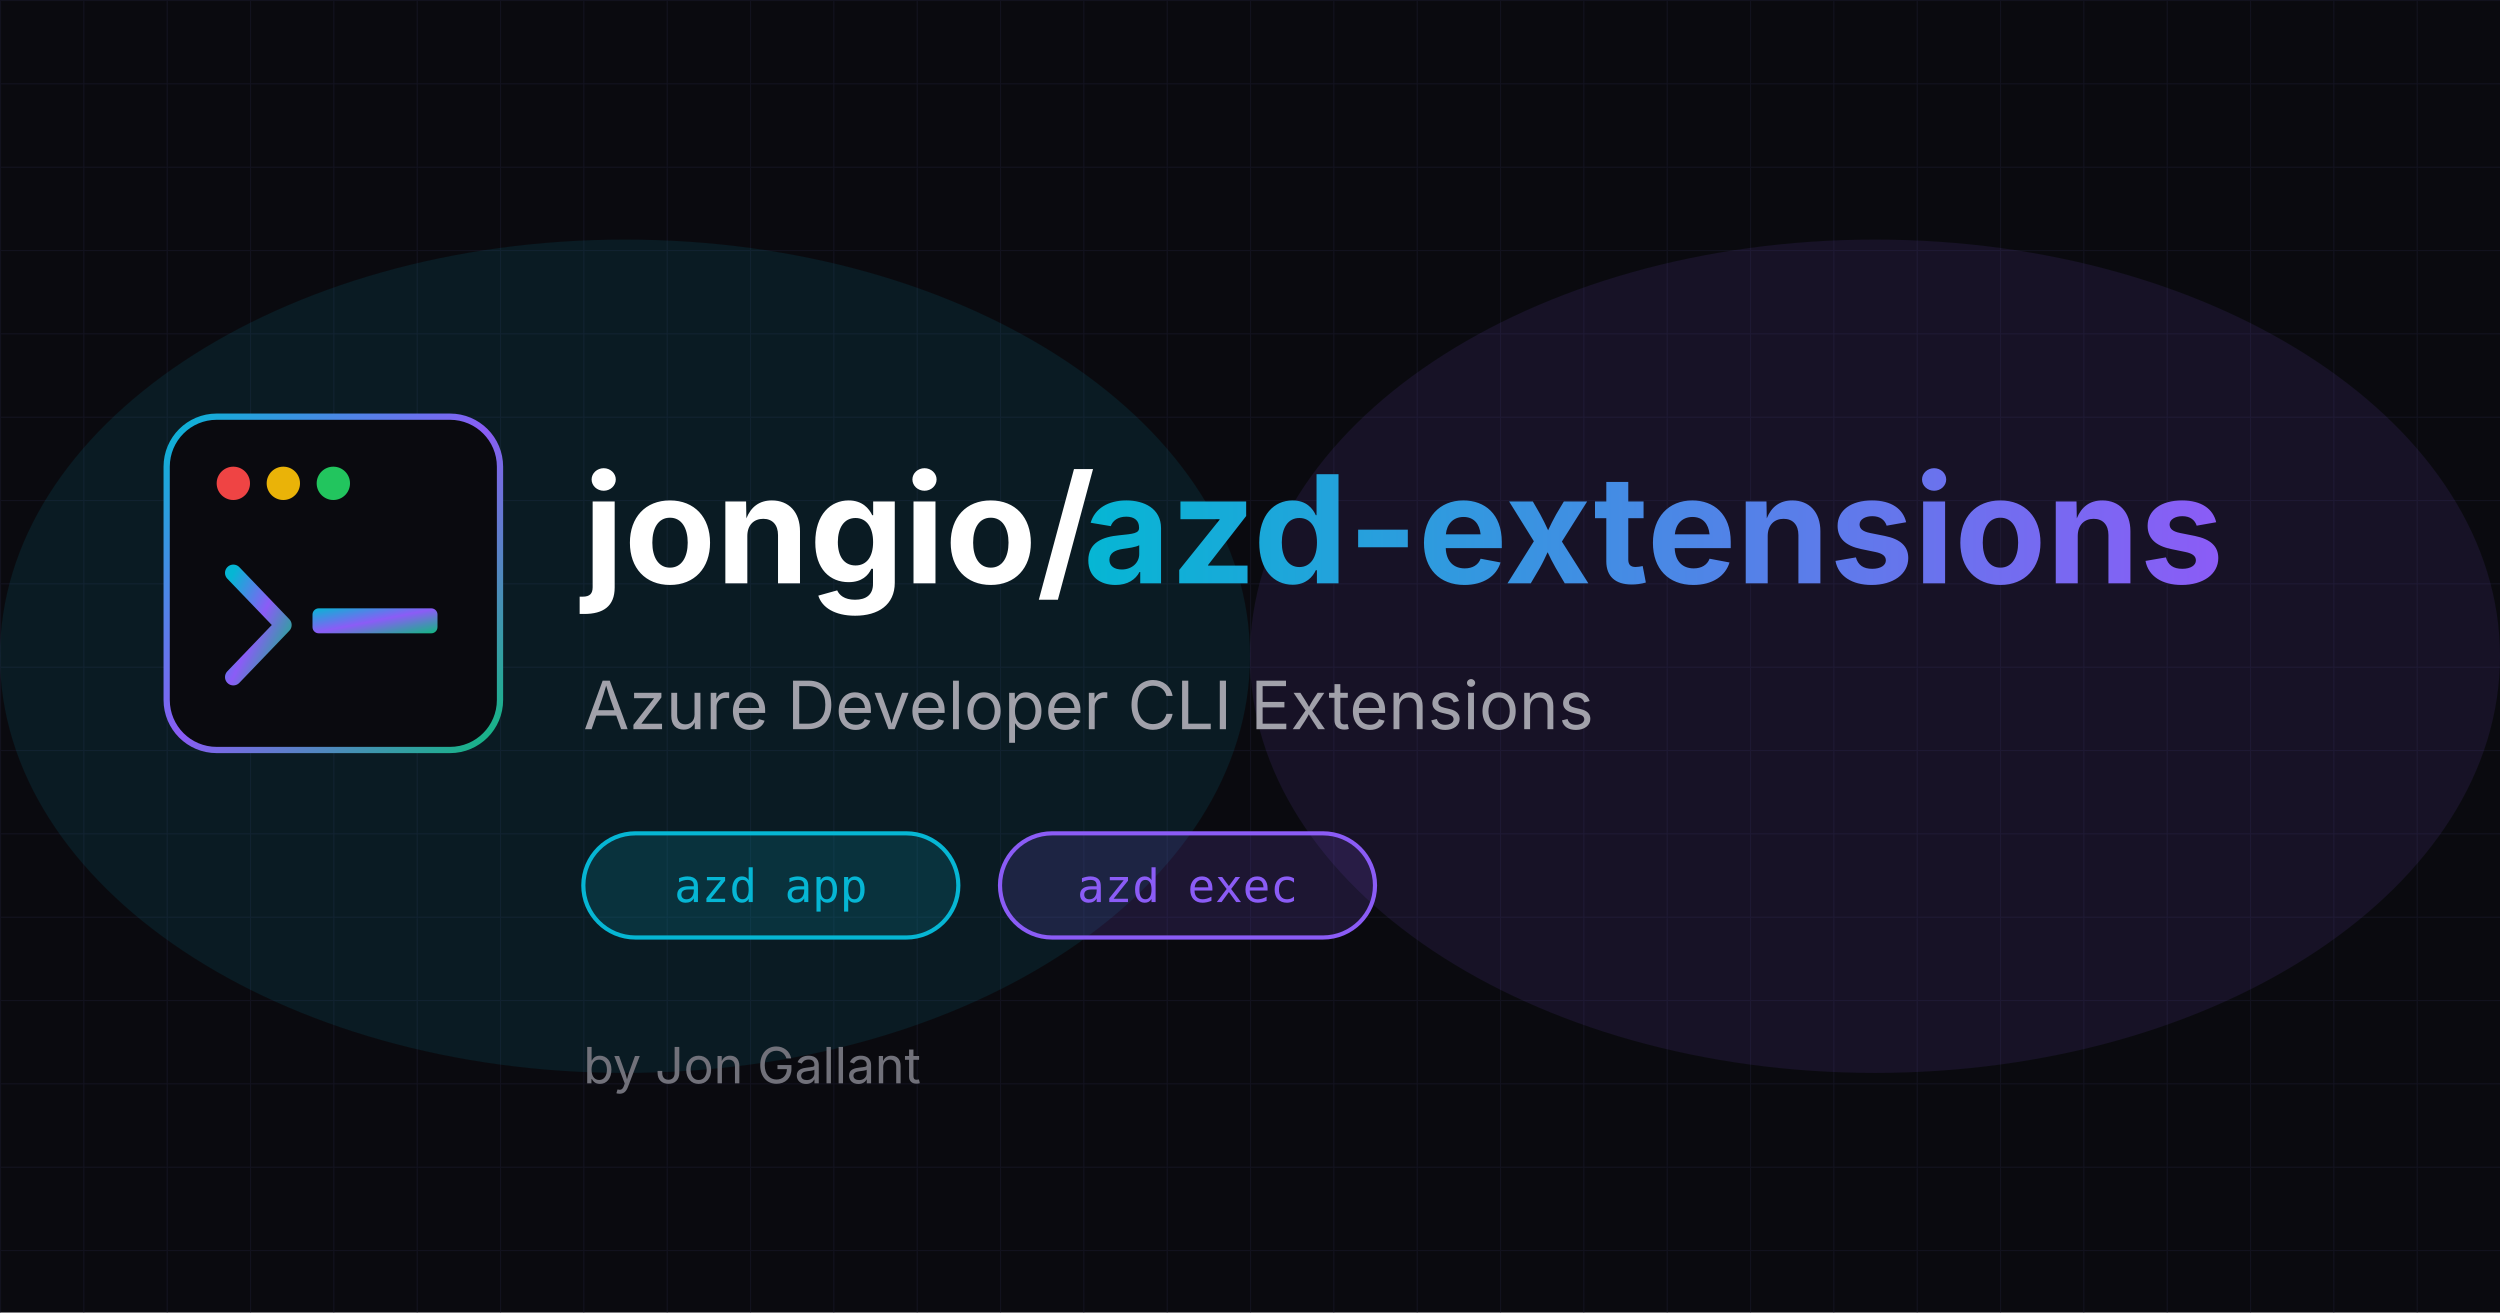
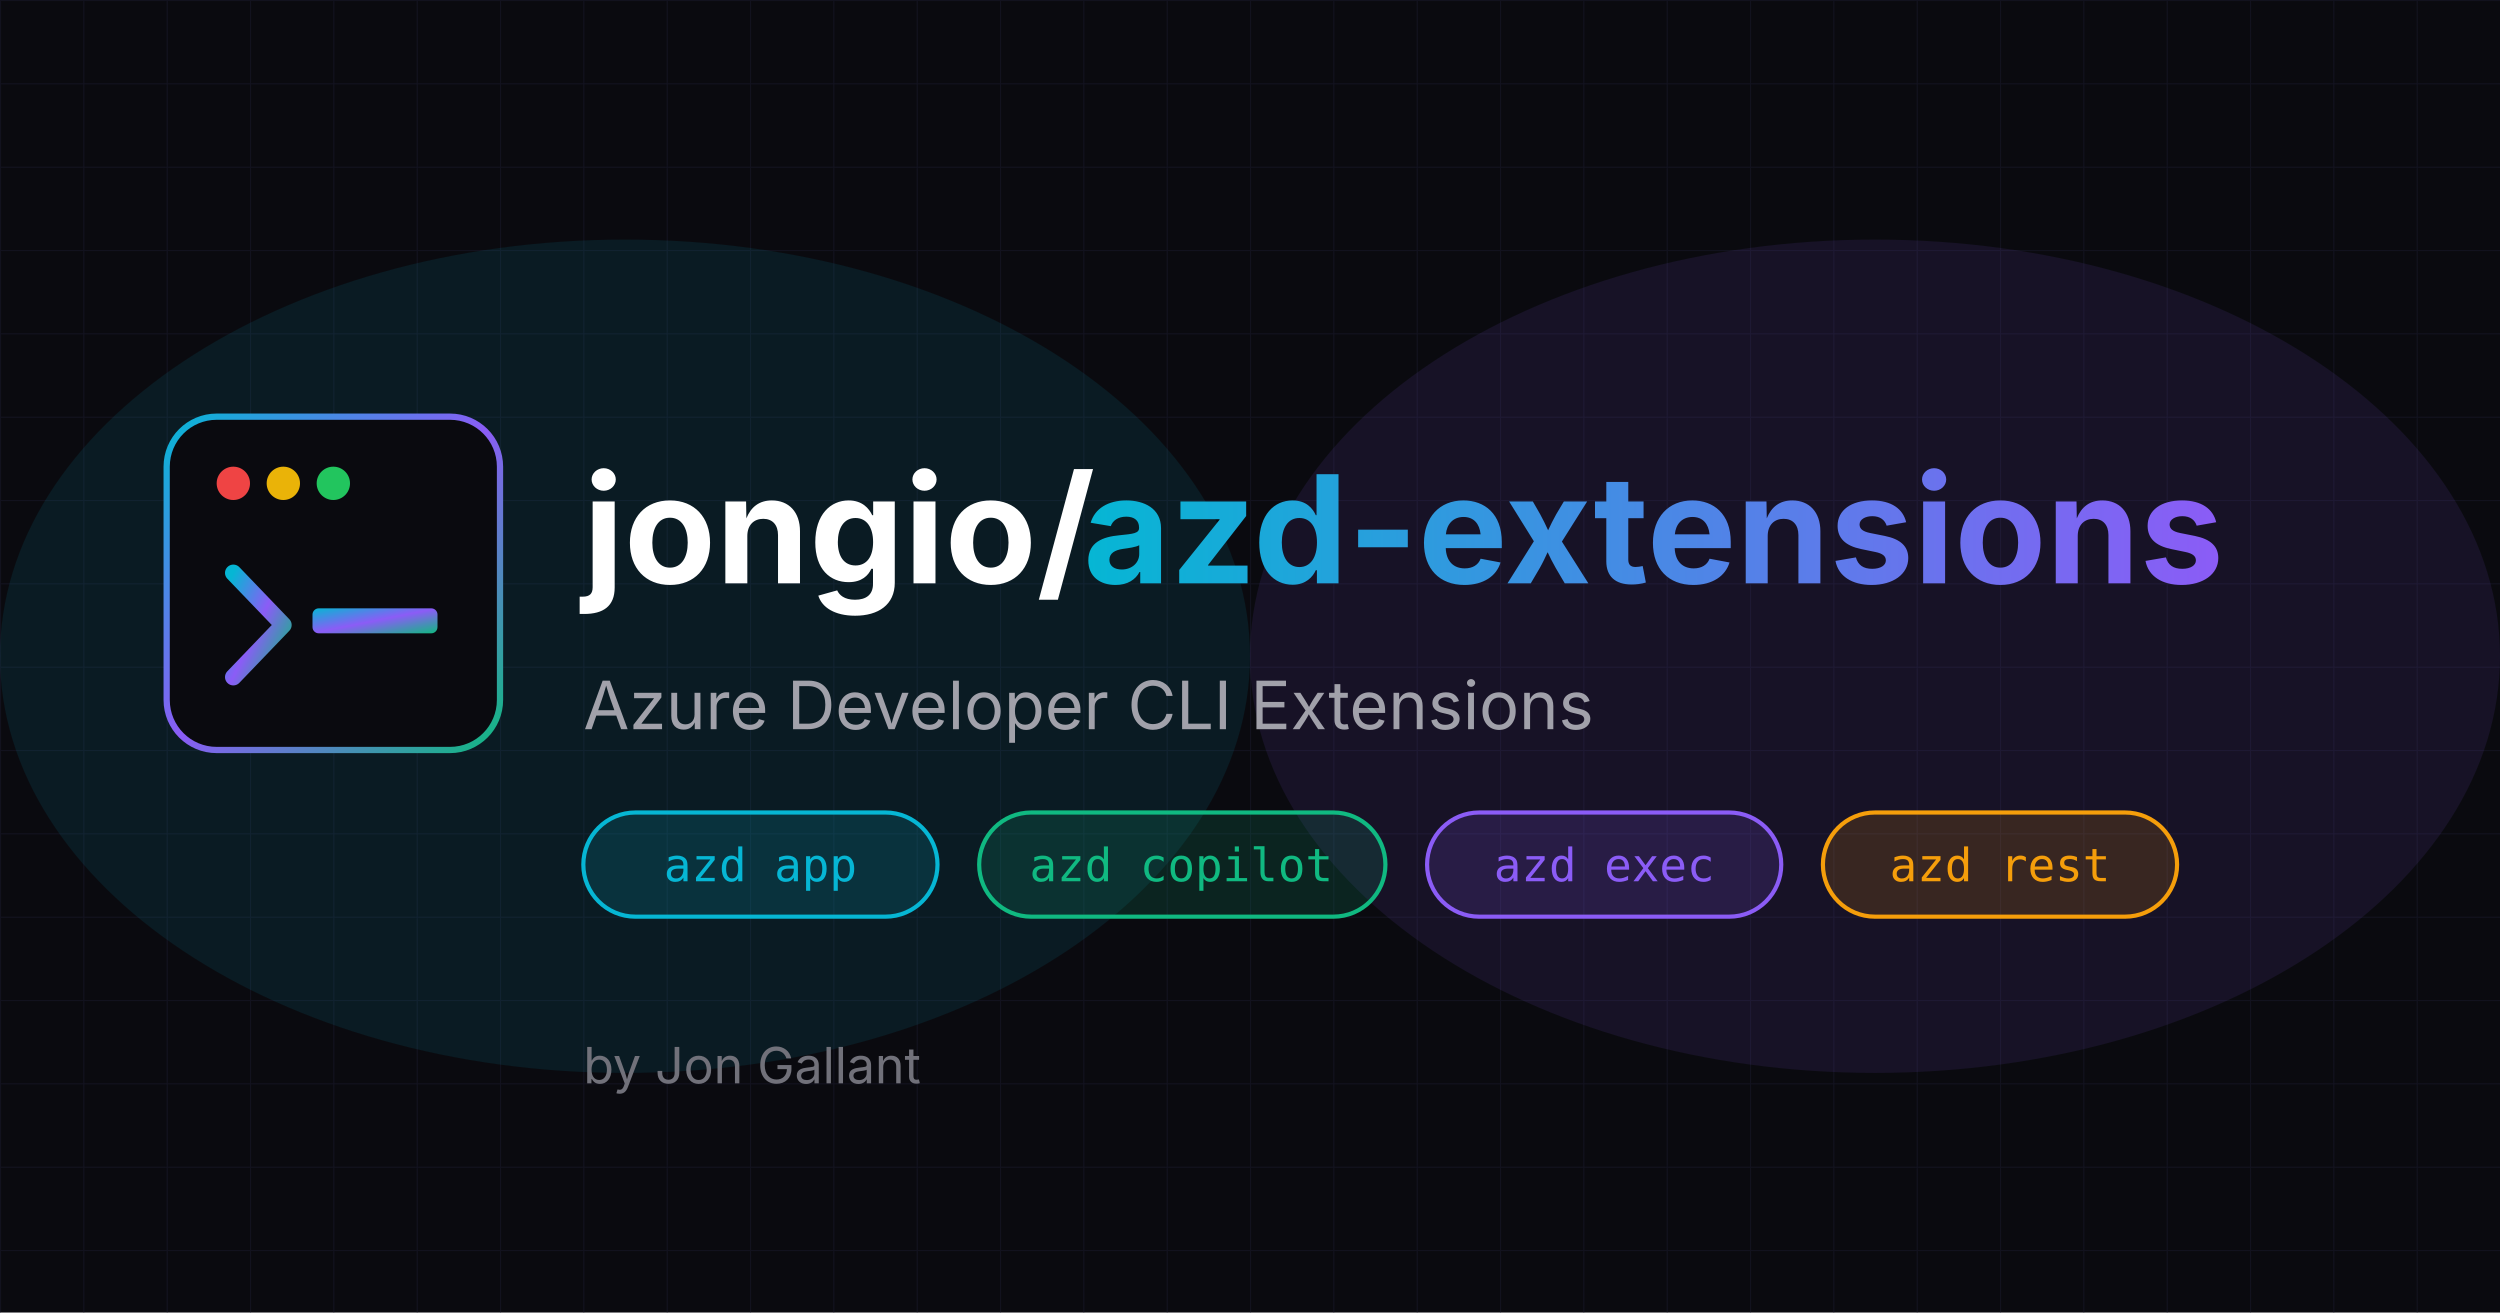
<svg xmlns="http://www.w3.org/2000/svg" viewBox="0 0 1200 630" fill="none">
  <defs>
    <linearGradient id="grad" x1="0%" y1="0%" x2="100%" y2="100%">
      <stop offset="0%" style="stop-color:#06b6d4" />
      <stop offset="50%" style="stop-color:#8b5cf6" />
      <stop offset="100%" style="stop-color:#10b981" />
    </linearGradient>
    <linearGradient id="textGrad" x1="0%" y1="0%" x2="100%" y2="0%">
      <stop offset="0%" style="stop-color:#06b6d4" />
      <stop offset="100%" style="stop-color:#8b5cf6" />
    </linearGradient>
  </defs>
  <rect width="1200" height="630" fill="#0a0a0f" />
  <pattern id="grid" width="40" height="40" patternUnits="userSpaceOnUse">
    <path d="M 40 0 L 0 0 0 40" fill="none" stroke="#1a1a2e" stroke-width="1" />
  </pattern>
  <rect width="1200" height="630" fill="url(#grid)" opacity="0.5" />
  <ellipse cx="300" cy="315" rx="300" ry="200" fill="#06b6d4" opacity="0.1" />
  <ellipse cx="900" cy="315" rx="300" ry="200" fill="#8b5cf6" opacity="0.1" />
  <g transform="translate(80, 200)">
    <rect width="160" height="160" rx="24" fill="#0a0a0f" stroke="url(#grad)" stroke-width="3" />
    <circle cx="32" cy="32" r="8" fill="#ef4444" />
    <circle cx="56" cy="32" r="8" fill="#eab308" />
    <circle cx="80" cy="32" r="8" fill="#22c55e" />
    <path d="M32 75L56 100L32 125" stroke="url(#grad)" stroke-width="8" stroke-linecap="round" stroke-linejoin="round" fill="none" />
    <rect x="70" y="92" width="60" height="12" rx="3" fill="url(#grad)" />
  </g>
  <text x="280" y="280" font-family="system-ui, -apple-system, sans-serif" font-size="72" font-weight="700" fill="white">jongio/</text>
  <text x="520" y="280" font-family="system-ui, -apple-system, sans-serif" font-size="72" font-weight="700" fill="url(#textGrad)">azd-extensions</text>
  <text x="280" y="350" font-family="system-ui, -apple-system, sans-serif" font-size="32" fill="#a1a1aa">Azure Developer CLI Extensions</text>
-   <g transform="translate(280, 400)">
-     <rect width="180" height="50" rx="25" fill="#06b6d4" fill-opacity="0.15" stroke="#06b6d4" stroke-width="2" />
-     <text x="90" y="33" font-family="monospace" font-size="22" fill="#06b6d4" text-anchor="middle">azd app</text>
+   <g transform="translate(280, 390)">
+     <rect width="170" height="50" rx="25" fill="#06b6d4" fill-opacity="0.15" stroke="#06b6d4" stroke-width="2" />
+     <text x="85" y="33" font-family="monospace" font-size="22" fill="#06b6d4" text-anchor="middle">azd app</text>
  </g>
-   <g transform="translate(480, 400)">
-     <rect width="180" height="50" rx="25" fill="#8b5cf6" fill-opacity="0.15" stroke="#8b5cf6" stroke-width="2" />
-     <text x="90" y="33" font-family="monospace" font-size="22" fill="#8b5cf6" text-anchor="middle">azd exec</text>
+   <g transform="translate(470, 390)">
+     <rect width="195" height="50" rx="25" fill="#10b981" fill-opacity="0.15" stroke="#10b981" stroke-width="2" />
+     <text x="97" y="33" font-family="monospace" font-size="22" fill="#10b981" text-anchor="middle">azd copilot</text>
+   </g>
+   <g transform="translate(685, 390)">
+     <rect width="170" height="50" rx="25" fill="#8b5cf6" fill-opacity="0.15" stroke="#8b5cf6" stroke-width="2" />
+     <text x="85" y="33" font-family="monospace" font-size="22" fill="#8b5cf6" text-anchor="middle">azd exec</text>
+   </g>
+   <g transform="translate(875, 390)">
+     <rect width="170" height="50" rx="25" fill="#f59e0b" fill-opacity="0.15" stroke="#f59e0b" stroke-width="2" />
+     <text x="85" y="33" font-family="monospace" font-size="22" fill="#f59e0b" text-anchor="middle">azd rest</text>
  </g>
  <text x="280" y="520" font-family="system-ui, -apple-system, sans-serif" font-size="24" fill="#71717a">by Jon Gallant</text>
</svg>
